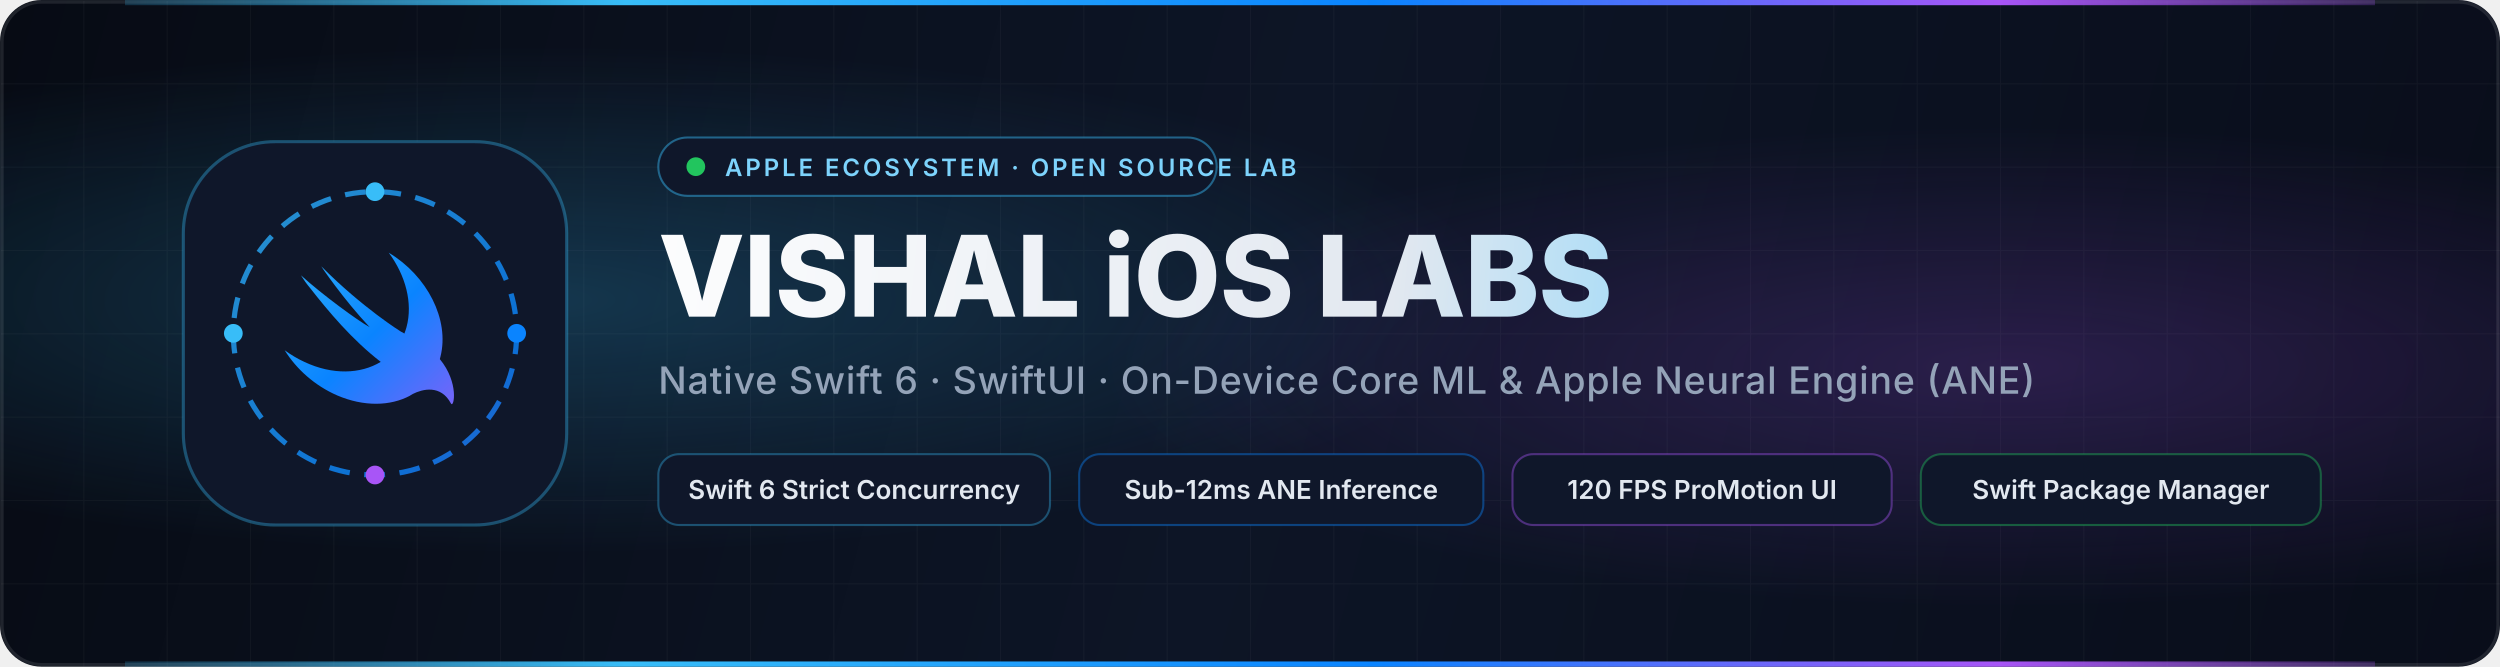
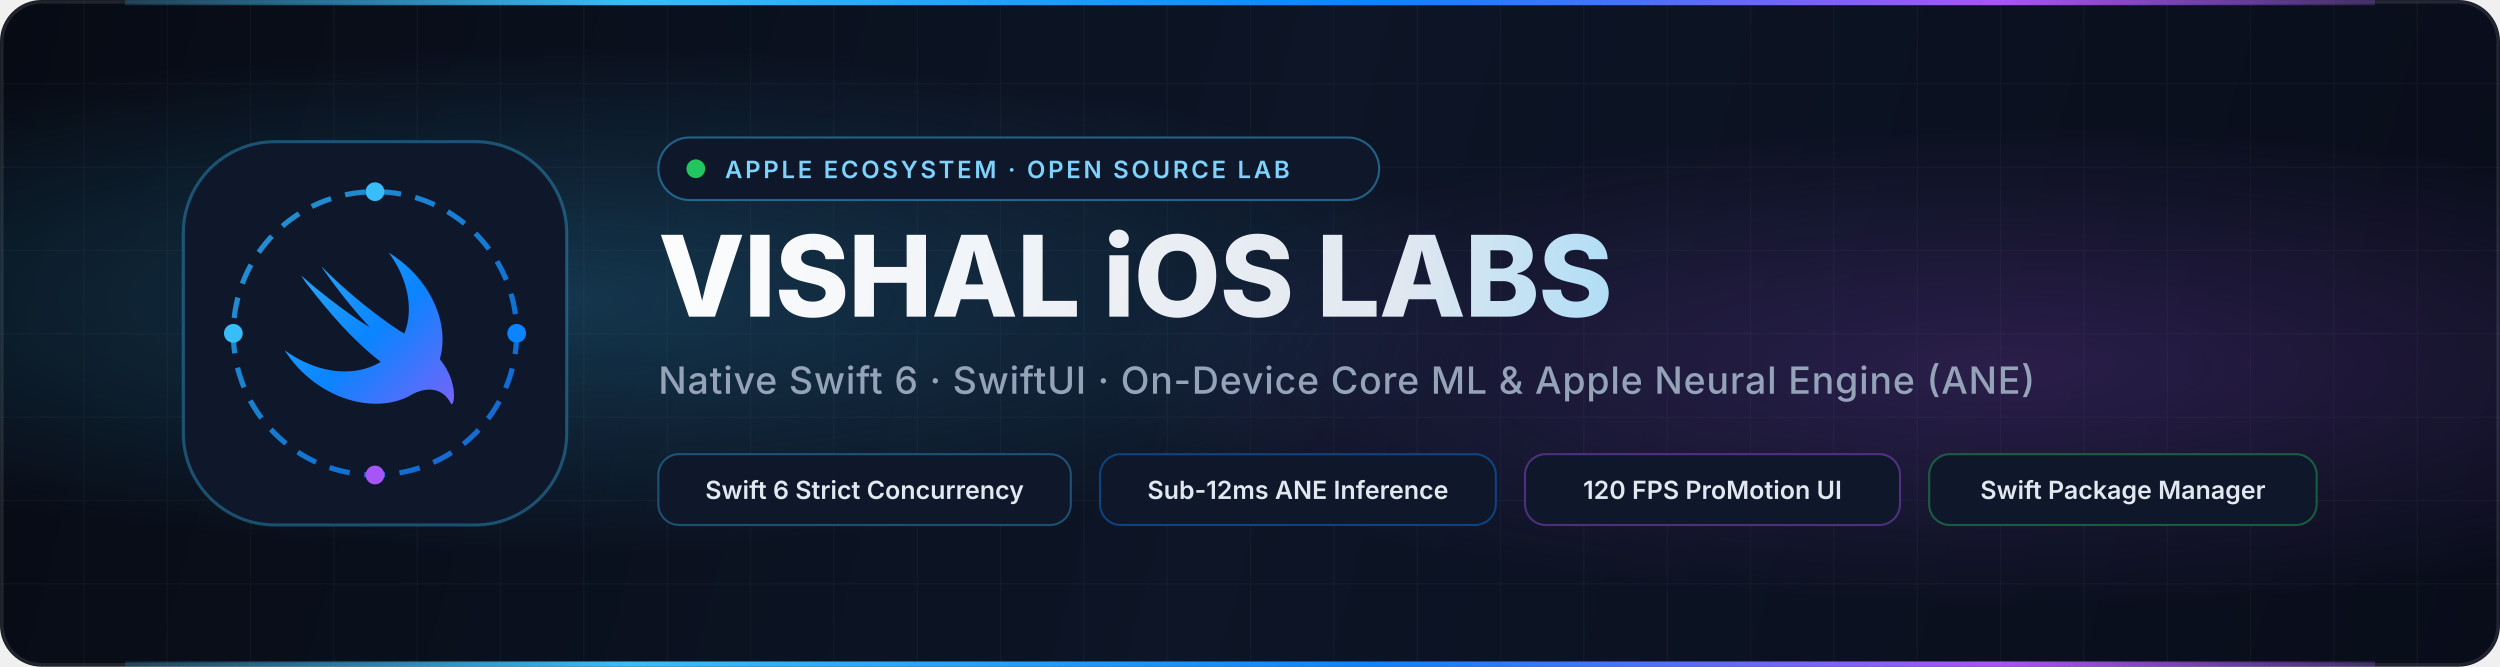
<svg xmlns="http://www.w3.org/2000/svg" width="1200" height="320" viewBox="0 0 1200 320" fill="none">
  <defs>
    <linearGradient id="bgGrad" x1="0" y1="0" x2="1200" y2="320" gradientUnits="userSpaceOnUse">
      <stop offset="0%" stop-color="#070B14" />
      <stop offset="50%" stop-color="#0D1526" />
      <stop offset="100%" stop-color="#090D1A" />
    </linearGradient>
    <radialGradient id="cyanGlow" cx="22%" cy="45%" r="38%">
      <stop offset="0%" stop-color="#38BDF8" stop-opacity="0.22" />
      <stop offset="100%" stop-color="#38BDF8" stop-opacity="0" />
    </radialGradient>
    <radialGradient id="purpleGlow" cx="80%" cy="55%" r="36%">
      <stop offset="0%" stop-color="#A855F7" stop-opacity="0.20" />
      <stop offset="100%" stop-color="#A855F7" stop-opacity="0" />
    </radialGradient>
    <linearGradient id="accentLine" x1="0" y1="0" x2="1200" y2="0" gradientUnits="userSpaceOnUse">
      <stop offset="0%" stop-color="#38BDF8" stop-opacity="0" />
      <stop offset="25%" stop-color="#38BDF8" />
      <stop offset="55%" stop-color="#0A84FF" />
      <stop offset="80%" stop-color="#A855F7" />
      <stop offset="100%" stop-color="#A855F7" stop-opacity="0" />
    </linearGradient>
    <linearGradient id="swiftGrad" x1="0" y1="0" x2="256" y2="256" gradientUnits="userSpaceOnUse">
      <stop offset="0%" stop-color="#38BDF8" />
      <stop offset="50%" stop-color="#0A84FF" />
      <stop offset="100%" stop-color="#A855F7" />
    </linearGradient>
    <linearGradient id="titleGrad" x1="280" y1="90" x2="880" y2="150" gradientUnits="userSpaceOnUse">
      <stop offset="0%" stop-color="#FFFFFF" />
      <stop offset="65%" stop-color="#E2E8F0" />
      <stop offset="100%" stop-color="#7DD3FC" />
    </linearGradient>
    <pattern id="grid" width="40" height="40" patternUnits="userSpaceOnUse">
      <path d="M 40 0 L 0 0 0 40" fill="none" stroke="#FFFFFF" stroke-opacity="0.035" stroke-width="1" />
    </pattern>
  </defs>
  <rect width="1200" height="320" rx="20" fill="url(#bgGrad)" />
  <rect width="1200" height="320" rx="20" fill="url(#grid)" />
  <rect width="1200" height="320" rx="20" fill="url(#cyanGlow)" />
  <rect width="1200" height="320" rx="20" fill="url(#purpleGlow)" />
  <rect x="1" y="1" width="1198" height="318" rx="19" stroke="#FFFFFF" stroke-opacity="0.10" stroke-width="1.5" />
  <rect x="60" y="0" width="1080" height="2.5" fill="url(#accentLine)" />
  <rect x="60" y="317.5" width="1080" height="2.5" fill="url(#accentLine)" />
  <g transform="translate(88, 68)">
    <rect width="184" height="184" rx="44" fill="#0F172A" stroke="#38BDF8" stroke-opacity="0.35" stroke-width="1.5" />
    <circle cx="92" cy="92" r="68" stroke="url(#swiftGrad)" stroke-width="2.5" stroke-dasharray="10 7" opacity="0.8" />
    <circle cx="92" cy="24" r="4.5" fill="#38BDF8" />
    <circle cx="160" cy="92" r="4.5" fill="#0A84FF" />
    <circle cx="92" cy="160" r="4.5" fill="#A855F7" />
    <circle cx="24" cy="92" r="4.5" fill="#38BDF8" />
    <g transform="translate(38, 38) scale(0.42)">
      <path fill="url(#swiftGrad)" d="M202.677 158.04C202.918 157.074 203.159 156.109 203.401 155.144C214.017 112.92 188.2 62.733 144.287 36.434C163.589 62.492 172.034 94.1 164.554 121.606C163.83 124.019 163.106 126.432 162.141 128.845C161.176 128.121 159.97 127.397 158.281 126.673C158.281 126.673 114.609 99.649 67.318 52.117C66.111 50.91 92.652 89.998 122.571 121.606C108.336 113.644 69.007 84.931 43.913 62.251C47.05 67.318 50.669 72.385 54.53 76.969C75.28 103.51 102.545 136.083 135.118 161.176C112.196 175.171 79.864 176.377 47.774 161.176C39.812 157.557 32.332 152.973 25.335 147.906C38.846 169.621 59.838 188.441 85.414 199.54C115.815 212.569 146.217 211.846 168.656 199.781C168.656 199.781 168.897 199.781 168.897 199.54C169.862 199.058 170.828 198.334 171.793 197.851C182.65 192.302 203.883 186.752 215.465 208.95C218.843 214.017 224.875 185.063 202.677 158.04Z" />
    </g>
  </g>
  <g transform="translate(316, 66)">
-     <rect width="268" height="28" rx="14" fill="#0F172A" stroke="#38BDF8" stroke-opacity="0.45" />
-     <circle cx="18" cy="14" r="4.5" fill="#22C55E" />
-     <text x="32" y="18.5" fill="#7DD3FC" font-family="-apple-system, BlinkMacSystemFont, 'SF Pro Display', 'Segoe UI', sans-serif" font-size="11.5" font-weight="600" letter-spacing="1.4">APPLE ECOSYSTEM · OPEN SOURCE LAB</text>
+     <rect width="346" height="30" rx="15" fill="#0F172A" stroke="#38BDF8" stroke-opacity="0.45" />
+     <circle cx="18" cy="15" r="4.5" fill="#22C55E" />
+     <text x="32" y="19.5" fill="#7DD3FC" font-family="-apple-system, BlinkMacSystemFont, 'SF Pro Display', 'Segoe UI', sans-serif" font-size="11.5" font-weight="600" letter-spacing="1.3">APPLE ECOSYSTEM · OPEN SOURCE LAB</text>
  </g>
  <text x="316" y="152" fill="url(#titleGrad)" font-family="-apple-system, BlinkMacSystemFont, 'SF Pro Display', 'Segoe UI', sans-serif" font-size="54" font-weight="800" letter-spacing="-0.5">VISHAL iOS LABS</text>
  <text x="316" y="189" fill="#94A3B8" font-family="-apple-system, BlinkMacSystemFont, 'SF Pro Text', 'Segoe UI', sans-serif" font-size="18" font-weight="500" letter-spacing="0.4">Native Swift 6 · SwiftUI · On-Device Core ML &amp; Apple Neural Engine (ANE)</text>
  <g transform="translate(316, 218)">
-     <rect x="0" y="0" width="188" height="34" rx="10" fill="#0F172A" stroke="#38BDF8" stroke-opacity="0.35" />
-     <text x="94" y="21.5" text-anchor="middle" fill="#E2E8F0" font-family="-apple-system, BlinkMacSystemFont, 'SF Pro Text', sans-serif" font-size="12.5" font-weight="600">Swift 6 Strict Concurrency</text>
-     <rect x="202" y="0" width="194" height="34" rx="10" fill="#0F172A" stroke="#0A84FF" stroke-opacity="0.4" />
-     <text x="299" y="21.5" text-anchor="middle" fill="#E2E8F0" font-family="-apple-system, BlinkMacSystemFont, 'SF Pro Text', sans-serif" font-size="12.5" font-weight="600">Sub-12ms ANE Inference</text>
-     <rect x="410" y="0" width="182" height="34" rx="10" fill="#0F172A" stroke="#A855F7" stroke-opacity="0.4" />
-     <text x="501" y="21.5" text-anchor="middle" fill="#E2E8F0" font-family="-apple-system, BlinkMacSystemFont, 'SF Pro Text', sans-serif" font-size="12.5" font-weight="600">120 FPS ProMotion UI</text>
-     <rect x="606" y="0" width="192" height="34" rx="10" fill="#0F172A" stroke="#22C55E" stroke-opacity="0.4" />
-     <text x="702" y="21.5" text-anchor="middle" fill="#E2E8F0" font-family="-apple-system, BlinkMacSystemFont, 'SF Pro Text', sans-serif" font-size="12.5" font-weight="600">Swift Package Manager</text>
+     <rect x="0" y="0" width="198" height="34" rx="10" fill="#0F172A" stroke="#38BDF8" stroke-opacity="0.35" />
+     <text x="99" y="21.5" text-anchor="middle" fill="#E2E8F0" font-family="-apple-system, BlinkMacSystemFont, 'SF Pro Text', sans-serif" font-size="12" font-weight="600">Swift 6 Strict Concurrency</text>
+     <rect x="212" y="0" width="190" height="34" rx="10" fill="#0F172A" stroke="#0A84FF" stroke-opacity="0.4" />
+     <text x="307" y="21.5" text-anchor="middle" fill="#E2E8F0" font-family="-apple-system, BlinkMacSystemFont, 'SF Pro Text', sans-serif" font-size="12" font-weight="600">Sub-12ms ANE Inference</text>
+     <rect x="416" y="0" width="180" height="34" rx="10" fill="#0F172A" stroke="#A855F7" stroke-opacity="0.4" />
+     <text x="506" y="21.5" text-anchor="middle" fill="#E2E8F0" font-family="-apple-system, BlinkMacSystemFont, 'SF Pro Text', sans-serif" font-size="12" font-weight="600">120 FPS ProMotion UI</text>
+     <rect x="610" y="0" width="186" height="34" rx="10" fill="#0F172A" stroke="#22C55E" stroke-opacity="0.4" />
+     <text x="703" y="21.5" text-anchor="middle" fill="#E2E8F0" font-family="-apple-system, BlinkMacSystemFont, 'SF Pro Text', sans-serif" font-size="12" font-weight="600">Swift Package Manager</text>
  </g>
</svg>
